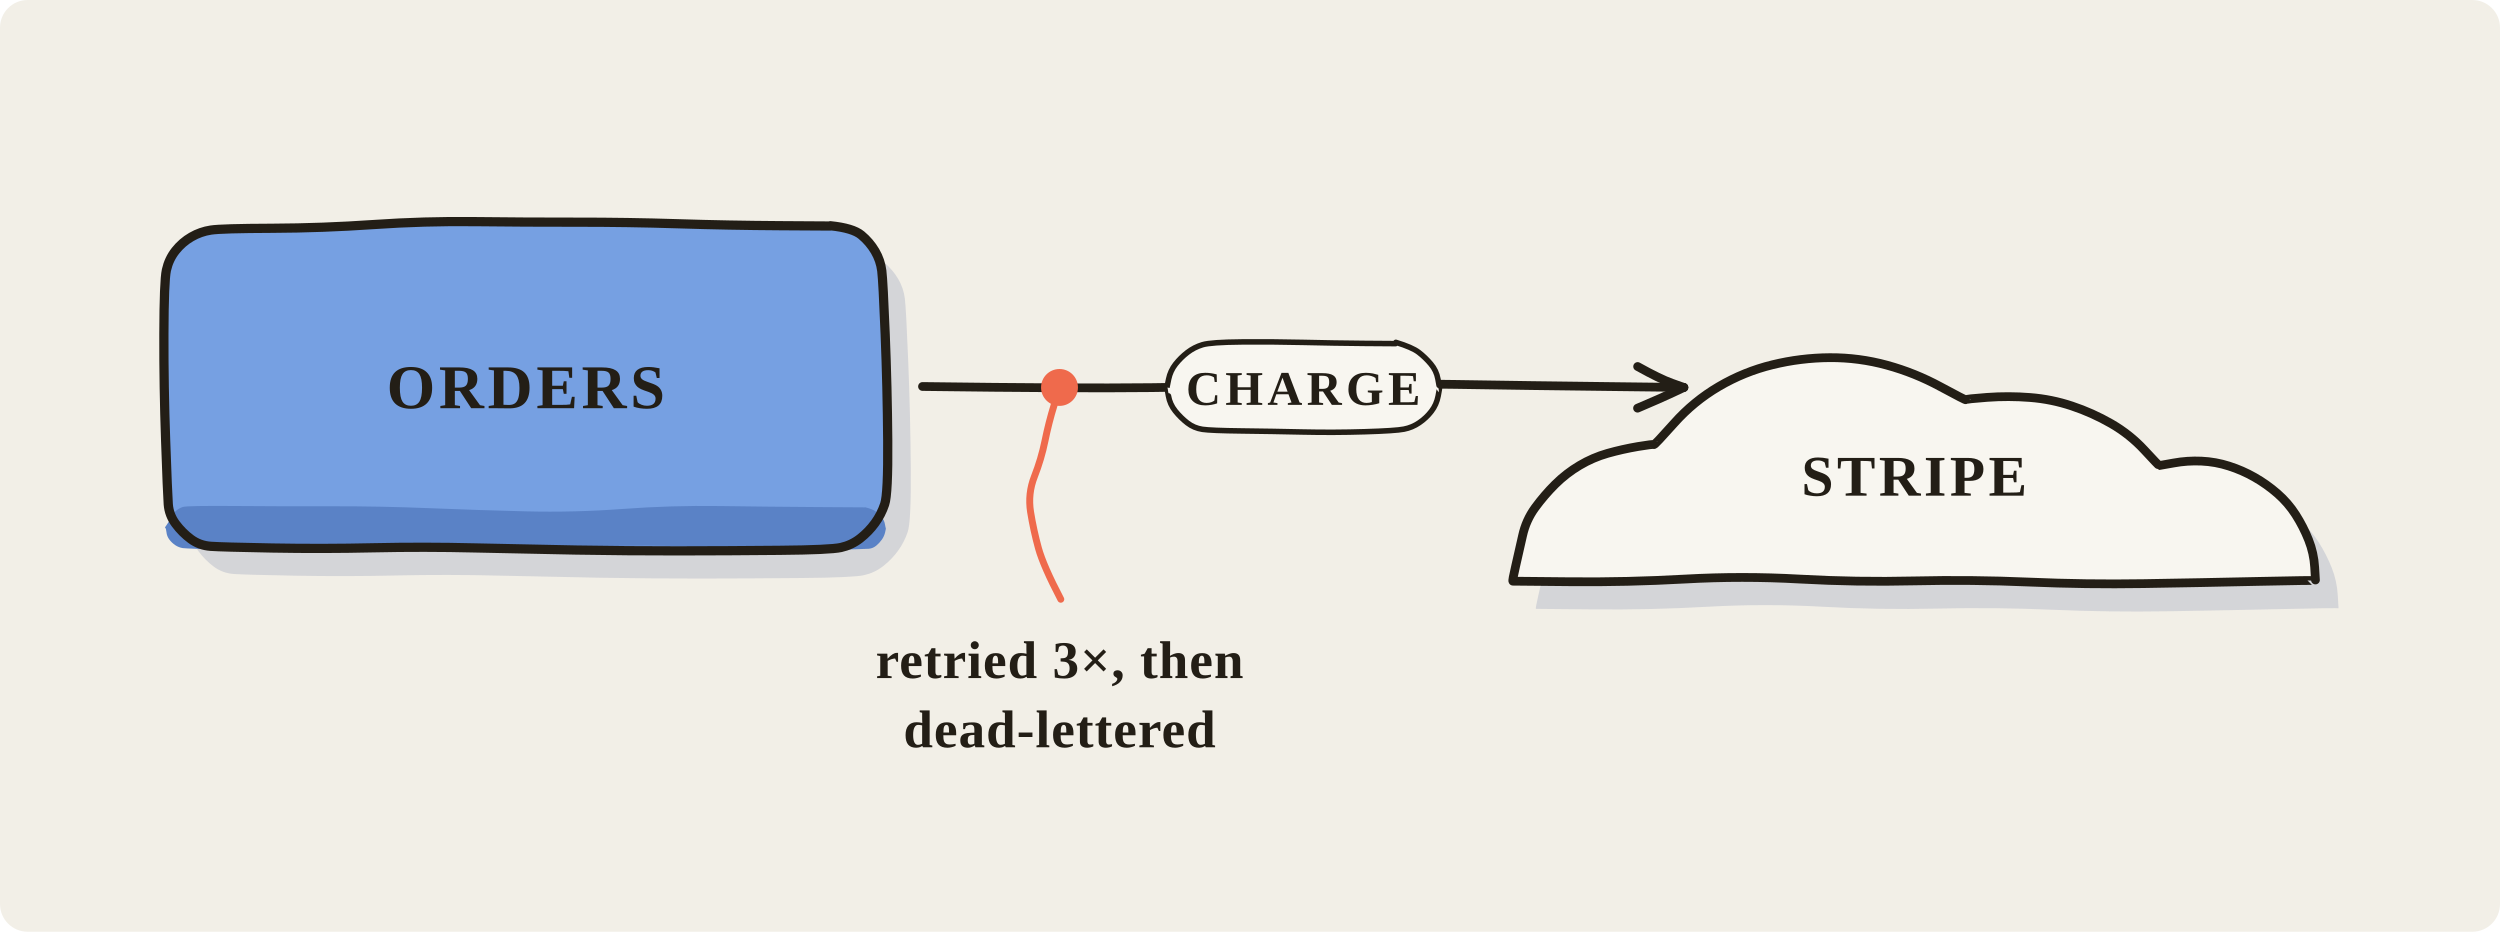
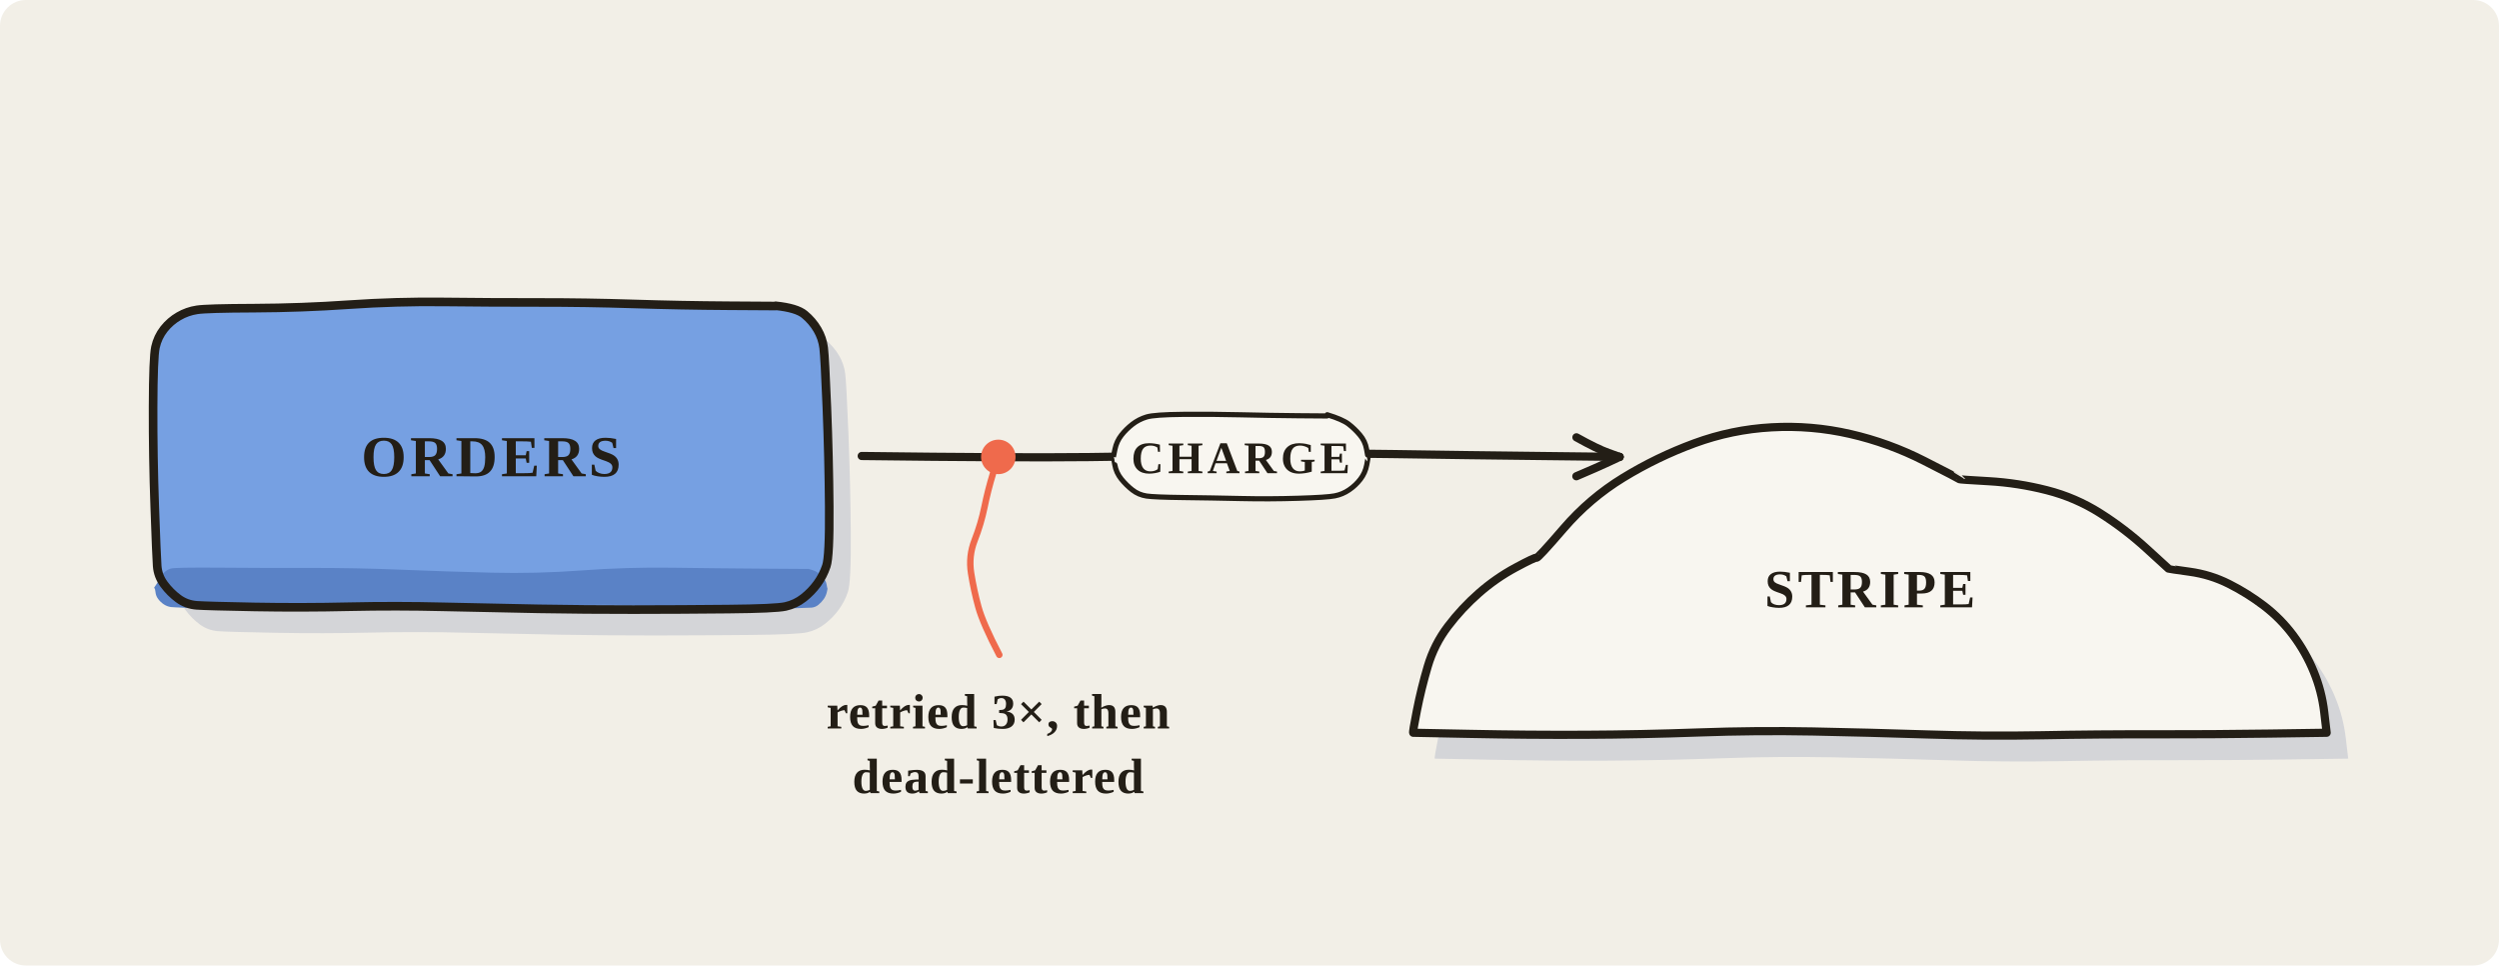
- <svg xmlns="http://www.w3.org/2000/svg" viewBox="42.0 42.0 542.0 202.0" width="542" height="202">
-   <rect x="42.0" y="42.0" width="542.0" height="202.0" fill="#f2efe7" rx="6" />
+ <svg xmlns="http://www.w3.org/2000/svg" viewBox="42.0 42.0 580.0 224.0" width="580" height="224">
+   <rect x="42.0" y="42.0" width="580.0" height="224.0" fill="#f2efe7" rx="6" />
  <g transform="translate(14 14)">
    <g class="edge" data-edge="orders&gt;stripe" opacity="1">
-       <path class="s" d="M228 111.79Q261.01 112.23 277.52 112.04Q294.02 111.84 310.53 111.45Q327.04 111.06 343.54 111.34Q360.05 111.61 376.55 111.8L393.06 112" fill="none" stroke="#231e16" stroke-width="1.9" stroke-linejoin="round" stroke-linecap="round" />
-       <path class="s" d="M383.04 107.46Q387.86 110.15 390.46 111.07L393.06 112" fill="none" stroke="#231e16" stroke-width="1.9" stroke-linejoin="round" stroke-linecap="round" />
-       <path class="s" d="M383.02 116.49Q388.08 114.34 390.57 113.17L393.06 112" fill="none" stroke="#231e16" stroke-width="1.9" stroke-linejoin="round" stroke-linecap="round" />
+       <path class="s" d="M228 133.79Q263.18 134.23 280.77 134.04Q298.36 133.84 315.95 133.45Q333.54 133.06 351.13 133.34Q368.72 133.61 386.31 133.8L403.9 134" fill="none" stroke="#231e16" stroke-width="1.9" stroke-linejoin="round" stroke-linecap="round" />
+       <path class="s" d="M393.88 129.46Q398.71 132.15 401.3 133.07L403.9 134" fill="none" stroke="#231e16" stroke-width="1.9" stroke-linejoin="round" stroke-linecap="round" />
+       <path class="s" d="M393.86 138.49Q398.92 136.34 401.41 135.17L403.9 134" fill="none" stroke="#231e16" stroke-width="1.9" stroke-linejoin="round" stroke-linecap="round" />
      <g class="tag">
-         <path class="f" d="M330.62 102.22Q334.15 103.29 335.57 104.38Q336.99 105.47 338.2 106.91Q339.42 108.35 339.74 110.17Q340.06 112 340.1 112.01Q340.14 112.02 339.79 113.86Q339.44 115.71 338.33 117.16Q337.21 118.62 335.69 119.65Q334.18 120.69 332.37 121.04Q330.56 121.4 323.88 121.6Q317.21 121.81 310.53 121.66Q303.85 121.51 297.19 121.43Q290.53 121.35 288.69 121.08Q286.85 120.8 285.42 119.69Q283.99 118.58 282.81 117.12Q281.63 115.65 281.32 113.83Q281 112 280.99 112Q280.99 112 281.36 110.19Q281.74 108.38 282.85 106.96Q283.96 105.55 285.42 104.42Q286.88 103.29 288.69 102.74Q290.5 102.19 297.18 102.13Q303.85 102.07 310.53 102.23Q317.21 102.39 323.88 102.45L330.56 102.5Z" fill="#f8f6f0" />
-         <path class="s" d="M330.62 102.22Q334.15 103.29 335.57 104.38Q336.99 105.47 338.2 106.91Q339.42 108.35 339.74 110.17Q340.06 112 340.1 112.01Q340.14 112.02 339.79 113.86Q339.44 115.71 338.33 117.16Q337.21 118.62 335.69 119.65Q334.18 120.69 332.37 121.04Q330.56 121.4 323.88 121.6Q317.21 121.81 310.53 121.66Q303.85 121.51 297.19 121.43Q290.53 121.35 288.69 121.08Q286.85 120.8 285.42 119.69Q283.99 118.58 282.81 117.12Q281.63 115.65 281.32 113.83Q281 112 280.99 112Q280.99 112 281.36 110.19Q281.74 108.38 282.85 106.96Q283.96 105.55 285.42 104.42Q286.88 103.29 288.69 102.74Q290.5 102.19 297.18 102.13Q303.85 102.07 310.53 102.23Q317.21 102.39 323.88 102.45L330.56 102.5Z" fill="none" stroke="#231e16" stroke-width="1.2" stroke-linejoin="round" stroke-linecap="round" />
-         <text class="t" x="310.53" y="115.78" fill="#231e16" font-size="10.5" font-weight="700" text-anchor="middle" letter-spacing="0.09em">CHARGE</text>
+         <path class="f" d="M336.04 124.22Q339.57 125.29 340.99 126.38Q342.41 127.47 343.62 128.91Q344.84 130.35 345.16 132.17Q345.48 134 345.52 134.01Q345.56 134.02 345.21 135.86Q344.86 137.71 343.75 139.16Q342.63 140.62 341.11 141.65Q339.6 142.69 337.79 143.04Q335.98 143.4 329.3 143.6Q322.63 143.81 315.95 143.66Q309.27 143.51 302.61 143.43Q295.95 143.35 294.11 143.08Q292.27 142.8 290.84 141.69Q289.41 140.58 288.23 139.12Q287.05 137.65 286.74 135.83Q286.42 134 286.41 134Q286.41 134 286.78 132.19Q287.16 130.38 288.27 128.96Q289.38 127.55 290.84 126.42Q292.3 125.29 294.11 124.74Q295.92 124.19 302.6 124.13Q309.27 124.07 315.95 124.23Q322.63 124.39 329.3 124.45L335.98 124.5Z" fill="#f8f6f0" />
+         <path class="s" d="M336.04 124.22Q339.57 125.29 340.99 126.38Q342.41 127.47 343.62 128.91Q344.84 130.35 345.16 132.17Q345.48 134 345.52 134.01Q345.56 134.02 345.21 135.86Q344.86 137.71 343.75 139.16Q342.63 140.62 341.11 141.65Q339.6 142.69 337.79 143.04Q335.98 143.4 329.3 143.6Q322.63 143.81 315.95 143.66Q309.27 143.51 302.61 143.43Q295.95 143.35 294.11 143.08Q292.27 142.8 290.84 141.69Q289.41 140.58 288.23 139.12Q287.05 137.65 286.74 135.83Q286.42 134 286.41 134Q286.41 134 286.78 132.19Q287.16 130.38 288.27 128.96Q289.38 127.55 290.84 126.42Q292.3 125.29 294.11 124.74Q295.92 124.19 302.6 124.13Q309.27 124.07 315.95 124.23Q322.63 124.39 329.3 124.45L335.98 124.5Z" fill="none" stroke="#231e16" stroke-width="1.2" stroke-linejoin="round" stroke-linecap="round" />
+         <text class="t" x="315.95" y="137.78" fill="#231e16" font-size="10.5" font-weight="700" text-anchor="middle" letter-spacing="0.09em">CHARGE</text>
      </g>
    </g>
    <g class="node" data-node="orders" opacity="1">
      <g class="shadow" transform="translate(5 6)">
-         <path class="f" d="M208.01 76.94Q212.91 77.44 214.73 78.96Q216.55 80.47 217.72 82.46Q218.89 84.45 219.17 86.72Q219.45 89 219.91 100.5Q220.37 112 220.46 123.55Q220.55 135.11 219.79 137.33Q219.04 139.56 217.69 141.41Q216.34 143.27 214.48 144.73Q212.61 146.19 210.31 146.7Q208 147.21 197 147.31Q186 147.42 175 147.43Q164 147.44 153 147.25Q142 147.05 131 146.79Q120 146.52 109 146.76Q98 147.01 87.04 146.81Q76.08 146.61 73.68 146.44Q71.28 146.27 69.39 144.88Q67.51 143.49 66.08 141.57Q64.65 139.64 64.48 137.32Q64.31 135 63.91 123.5Q63.5 112 63.53 100.46Q63.56 88.91 64.08 86.55Q64.6 84.2 66.05 82.35Q67.51 80.51 69.49 79.37Q71.47 78.22 73.73 77.88Q76 77.53 87 77.49Q98 77.44 109 76.68Q120 75.92 131 76.05Q142 76.18 153 76.17Q164 76.16 175 76.51Q186 76.86 197 76.93L208 77Z" fill="#41538f" opacity="0.17" />
+         <path class="f" d="M208.01 98.94Q212.91 99.44 214.73 100.96Q216.55 102.47 217.72 104.46Q218.89 106.45 219.17 108.72Q219.45 111 219.91 122.5Q220.37 134 220.46 145.55Q220.55 157.11 219.79 159.33Q219.04 161.56 217.69 163.41Q216.34 165.27 214.48 166.73Q212.61 168.19 210.31 168.7Q208 169.21 197 169.31Q186 169.42 175 169.43Q164 169.44 153 169.25Q142 169.05 131 168.79Q120 168.52 109 168.76Q98 169.01 87.04 168.81Q76.08 168.61 73.68 168.44Q71.28 168.27 69.39 166.88Q67.51 165.49 66.08 163.57Q64.65 161.64 64.48 159.32Q64.31 157 63.91 145.5Q63.5 134 63.53 122.46Q63.56 110.91 64.08 108.55Q64.6 106.2 66.05 104.35Q67.51 102.51 69.49 101.37Q71.47 100.22 73.73 99.88Q76 99.53 87 99.49Q98 99.44 109 98.68Q120 97.92 131 98.05Q142 98.18 153 98.17Q164 98.16 175 98.51Q186 98.86 197 98.93L208 99Z" fill="#41538f" opacity="0.17" />
      </g>
-       <path class="f" d="M208.01 76.94Q212.91 77.44 214.73 78.96Q216.55 80.47 217.72 82.46Q218.89 84.45 219.17 86.72Q219.45 89 219.91 100.5Q220.37 112 220.46 123.55Q220.55 135.11 219.79 137.33Q219.04 139.56 217.69 141.41Q216.34 143.27 214.48 144.73Q212.61 146.19 210.31 146.7Q208 147.21 197 147.31Q186 147.42 175 147.43Q164 147.44 153 147.25Q142 147.05 131 146.79Q120 146.52 109 146.76Q98 147.01 87.04 146.81Q76.08 146.61 73.68 146.44Q71.28 146.27 69.39 144.88Q67.51 143.49 66.08 141.57Q64.65 139.64 64.48 137.32Q64.31 135 63.91 123.5Q63.5 112 63.53 100.46Q63.56 88.91 64.08 86.55Q64.6 84.2 66.05 82.35Q67.51 80.51 69.49 79.37Q71.47 78.22 73.73 77.88Q76 77.53 87 77.49Q98 77.44 109 76.68Q120 75.92 131 76.05Q142 76.18 153 76.17Q164 76.16 175 76.51Q186 76.86 197 76.93L208 77Z" fill="#76a0e2" />
-       <path class="f" d="M215.51 137.96Q217.2 138.37 217.86 138.9Q218.51 139.43 219.11 140.1Q219.71 140.77 219.85 141.63Q220 142.5 220.05 142.51Q220.1 142.52 219.9 143.39Q219.7 144.25 219.2 144.97Q218.69 145.69 217.98 146.29Q217.27 146.88 216.38 146.97Q215.5 147.05 205 147.3Q194.5 147.54 184 146.84Q173.5 146.14 163 146.35Q152.5 146.57 142 146.66Q131.5 146.74 121 146.85Q110.5 146.96 100 147.26Q89.5 147.56 79 147.26Q68.51 146.96 67.63 146.83Q66.75 146.69 66.01 146.2Q65.27 145.71 64.72 144.98Q64.17 144.26 64.09 143.38Q64 142.5 63.82 142.46Q63.64 142.43 64.18 141.73Q64.71 141.03 65.06 140.24Q65.41 139.45 66.08 138.83Q66.75 138.2 67.63 137.91Q68.5 137.62 79 137.7Q89.5 137.79 100 137.76Q110.5 137.74 121 138.17Q131.5 138.6 142 138.86Q152.5 139.12 163 138.34Q173.5 137.56 184 137.71Q194.5 137.86 205 137.93L215.5 138Z" fill="#5a82c6" />
-       <path class="s" d="M208.01 76.94Q212.91 77.44 214.73 78.96Q216.55 80.47 217.72 82.46Q218.89 84.45 219.17 86.72Q219.45 89 219.91 100.5Q220.37 112 220.46 123.55Q220.55 135.11 219.79 137.33Q219.04 139.56 217.69 141.41Q216.34 143.27 214.48 144.73Q212.61 146.19 210.31 146.7Q208 147.21 197 147.31Q186 147.42 175 147.43Q164 147.44 153 147.25Q142 147.05 131 146.79Q120 146.52 109 146.76Q98 147.01 87.04 146.81Q76.08 146.61 73.68 146.44Q71.28 146.27 69.39 144.88Q67.51 143.49 66.08 141.57Q64.65 139.64 64.48 137.32Q64.31 135 63.91 123.5Q63.5 112 63.53 100.46Q63.56 88.91 64.08 86.55Q64.6 84.2 66.05 82.35Q67.51 80.51 69.49 79.37Q71.47 78.22 73.73 77.88Q76 77.53 87 77.49Q98 77.44 109 76.68Q120 75.92 131 76.05Q142 76.18 153 76.17Q164 76.16 175 76.51Q186 76.86 197 76.93L208 77Z" fill="none" stroke="#231e16" stroke-width="2" stroke-linejoin="round" stroke-linecap="round" />
-       <text class="t" x="142" y="116.5" fill="#231e16" font-size="13.5" font-weight="700" text-anchor="middle" letter-spacing="0.06em">ORDERS</text>
+       <path class="f" d="M208.01 98.94Q212.91 99.44 214.73 100.96Q216.55 102.47 217.72 104.46Q218.89 106.45 219.17 108.72Q219.45 111 219.91 122.5Q220.37 134 220.46 145.55Q220.55 157.11 219.79 159.33Q219.04 161.56 217.69 163.41Q216.34 165.27 214.48 166.73Q212.61 168.19 210.31 168.7Q208 169.21 197 169.31Q186 169.42 175 169.43Q164 169.44 153 169.25Q142 169.05 131 168.79Q120 168.52 109 168.76Q98 169.01 87.04 168.81Q76.08 168.61 73.68 168.44Q71.28 168.27 69.39 166.88Q67.51 165.49 66.08 163.57Q64.65 161.64 64.48 159.32Q64.31 157 63.91 145.5Q63.5 134 63.53 122.46Q63.56 110.91 64.08 108.55Q64.6 106.2 66.05 104.35Q67.51 102.51 69.49 101.37Q71.47 100.22 73.73 99.88Q76 99.53 87 99.49Q98 99.44 109 98.68Q120 97.92 131 98.05Q142 98.18 153 98.17Q164 98.16 175 98.51Q186 98.86 197 98.93L208 99Z" fill="#76a0e2" />
+       <path class="f" d="M215.51 159.96Q217.2 160.37 217.86 160.9Q218.51 161.43 219.11 162.1Q219.71 162.77 219.85 163.63Q220 164.5 220.05 164.51Q220.1 164.52 219.9 165.39Q219.7 166.25 219.2 166.97Q218.69 167.69 217.98 168.29Q217.27 168.88 216.38 168.97Q215.5 169.05 205 169.3Q194.5 169.54 184 168.84Q173.5 168.14 163 168.35Q152.5 168.57 142 168.66Q131.5 168.74 121 168.85Q110.5 168.96 100 169.26Q89.5 169.56 79 169.26Q68.51 168.96 67.63 168.83Q66.75 168.69 66.01 168.2Q65.27 167.71 64.72 166.98Q64.17 166.26 64.09 165.38Q64 164.5 63.82 164.46Q63.64 164.43 64.18 163.73Q64.71 163.03 65.06 162.24Q65.41 161.45 66.08 160.83Q66.75 160.2 67.63 159.91Q68.5 159.62 79 159.7Q89.5 159.79 100 159.76Q110.5 159.74 121 160.17Q131.5 160.6 142 160.86Q152.5 161.12 163 160.34Q173.5 159.56 184 159.71Q194.5 159.86 205 159.93L215.5 160Z" fill="#5a82c6" />
+       <path class="s" d="M208.01 98.94Q212.91 99.44 214.73 100.96Q216.55 102.47 217.72 104.46Q218.89 106.45 219.17 108.72Q219.45 111 219.91 122.5Q220.37 134 220.46 145.55Q220.55 157.11 219.79 159.33Q219.04 161.56 217.69 163.41Q216.34 165.27 214.48 166.73Q212.61 168.19 210.31 168.7Q208 169.21 197 169.31Q186 169.42 175 169.43Q164 169.44 153 169.25Q142 169.05 131 168.79Q120 168.52 109 168.76Q98 169.01 87.04 168.81Q76.08 168.61 73.68 168.44Q71.28 168.27 69.39 166.88Q67.51 165.49 66.08 163.57Q64.65 161.64 64.48 159.32Q64.31 157 63.91 145.5Q63.5 134 63.53 122.46Q63.56 110.91 64.08 108.55Q64.6 106.2 66.05 104.35Q67.51 102.51 69.49 101.37Q71.47 100.22 73.73 99.88Q76 99.53 87 99.49Q98 99.44 109 98.68Q120 97.92 131 98.05Q142 98.18 153 98.17Q164 98.16 175 98.51Q186 98.86 197 98.93L208 99Z" fill="none" stroke="#231e16" stroke-width="2" stroke-linejoin="round" stroke-linecap="round" />
+       <text class="t" x="142" y="138.5" fill="#231e16" font-size="13.5" font-weight="700" text-anchor="middle" letter-spacing="0.06em">ORDERS</text>
    </g>
    <g class="node" data-node="stripe" opacity="1">
      <g class="shadow" transform="translate(5 6)">
-         <path class="f" d="M356 154Q355.83 153.98 356.59 150.74Q357.35 147.49 358.09 144.14Q358.83 140.79 360.81 138.07Q362.8 135.35 365.18 132.98Q367.57 130.61 370.46 128.9Q373.34 127.19 376.54 126.28Q379.74 125.38 383.09 124.81Q386.44 124.25 386.57 124.39Q386.7 124.53 390.93 119.78Q395.16 115.02 400.64 111.8Q406.13 108.58 412.27 107.08Q418.4 105.58 424.71 105.54Q431.03 105.51 437.09 107.17Q443.15 108.83 448.69 111.84Q454.24 114.84 454.21 114.67Q454.19 114.49 458.83 114.15Q463.48 113.81 468.12 114.18Q472.77 114.54 477.19 116.02Q481.61 117.49 485.69 119.83Q489.76 122.18 492.88 125.55Q496 128.93 496.12 128.93Q496.23 128.92 499.23 128.38Q502.23 127.83 505.28 127.97Q508.34 128.11 511.23 129.04Q514.13 129.96 516.78 131.47Q519.42 132.97 521.74 134.99Q524.06 137.01 525.71 139.59Q527.36 142.18 528.5 145.04Q529.64 147.91 529.82 150.96Q530 154 530 153.88Q530 153.77 517.57 154.05Q505.14 154.33 492.71 154.53Q480.29 154.73 467.86 154.19Q455.43 153.65 443 153.94Q430.57 154.24 418.14 153.54Q405.71 152.84 393.29 153.54Q380.86 154.24 368.43 154.12L356 154" fill="#41538f" opacity="0.17" />
+         <path class="f" d="M356 198Q355.83 197.98 356.85 192.85Q357.86 187.73 359.37 182.61Q360.88 177.5 364.07 173.3Q367.25 169.11 371.21 165.63Q375.17 162.15 379.74 159.69Q384.31 157.23 384.61 157.4Q384.91 157.57 390.92 150.59Q396.93 143.61 404.74 138.83Q412.55 134.05 421.24 130.85Q429.93 127.65 439.17 127.14Q448.42 126.62 457.4 128.68Q466.39 130.74 474.57 134.91Q482.76 139.08 482.78 139.17Q482.79 139.26 489.59 139.64Q496.39 140.03 503.05 141.73Q509.71 143.42 515.46 147.07Q521.2 150.71 526.21 155.28Q531.21 159.84 531.28 159.91Q531.35 159.97 536.18 160.64Q541.02 161.3 545.33 163.47Q549.65 165.64 553.51 168.59Q557.37 171.55 560.27 175.45Q563.17 179.35 565.01 183.85Q566.86 188.36 567.43 193.18Q568 198 568 198Q568 198 554.75 198.19Q541.5 198.38 528.25 198.36Q515 198.33 501.75 198.58Q488.5 198.82 475.25 198.39Q462 197.96 448.75 197.7Q435.5 197.45 422.25 197.93Q409 198.41 395.75 198.47Q382.5 198.53 369.25 198.26L356 198" fill="#41538f" opacity="0.17" />
      </g>
-       <path class="f" d="M356 154Q355.83 153.98 356.59 150.74Q357.35 147.49 358.09 144.14Q358.83 140.79 360.81 138.07Q362.8 135.35 365.18 132.98Q367.57 130.61 370.46 128.9Q373.34 127.19 376.54 126.28Q379.74 125.38 383.09 124.81Q386.44 124.25 386.57 124.39Q386.7 124.53 390.93 119.78Q395.16 115.02 400.64 111.8Q406.13 108.58 412.27 107.08Q418.4 105.58 424.71 105.54Q431.03 105.51 437.09 107.17Q443.15 108.83 448.69 111.84Q454.24 114.84 454.21 114.67Q454.19 114.49 458.83 114.15Q463.48 113.81 468.12 114.18Q472.77 114.54 477.19 116.02Q481.61 117.49 485.69 119.83Q489.76 122.18 492.88 125.55Q496 128.93 496.12 128.93Q496.23 128.92 499.23 128.38Q502.23 127.83 505.28 127.97Q508.34 128.11 511.23 129.04Q514.13 129.96 516.78 131.47Q519.42 132.97 521.74 134.99Q524.06 137.01 525.71 139.59Q527.36 142.18 528.5 145.04Q529.64 147.91 529.82 150.96Q530 154 530 153.88Q530 153.77 517.57 154.05Q505.14 154.33 492.71 154.53Q480.29 154.73 467.86 154.19Q455.43 153.65 443 153.94Q430.57 154.24 418.14 153.54Q405.71 152.84 393.29 153.54Q380.86 154.24 368.43 154.12L356 154" fill="#f8f6f0" />
-       <path class="s" d="M356 154Q355.83 153.98 356.59 150.74Q357.35 147.49 358.09 144.14Q358.83 140.79 360.81 138.07Q362.8 135.35 365.18 132.98Q367.57 130.61 370.46 128.9Q373.34 127.19 376.54 126.28Q379.74 125.38 383.09 124.81Q386.44 124.25 386.57 124.39Q386.7 124.53 390.93 119.78Q395.16 115.02 400.64 111.8Q406.13 108.58 412.27 107.08Q418.4 105.58 424.71 105.54Q431.03 105.51 437.09 107.17Q443.15 108.83 448.69 111.84Q454.24 114.84 454.21 114.67Q454.19 114.49 458.83 114.15Q463.48 113.81 468.12 114.18Q472.77 114.54 477.19 116.02Q481.61 117.49 485.69 119.83Q489.76 122.18 492.88 125.55Q496 128.93 496.12 128.93Q496.23 128.92 499.23 128.38Q502.23 127.83 505.28 127.97Q508.34 128.11 511.23 129.04Q514.13 129.96 516.78 131.47Q519.42 132.97 521.74 134.99Q524.06 137.01 525.71 139.59Q527.36 142.18 528.5 145.04Q529.64 147.91 529.82 150.96Q530 154 530 153.88Q530 153.77 517.57 154.05Q505.14 154.33 492.71 154.53Q480.29 154.73 467.86 154.19Q455.43 153.65 443 153.94Q430.57 154.24 418.14 153.54Q405.71 152.84 393.29 153.54Q380.86 154.24 368.43 154.12L356 154" fill="none" stroke="#231e16" stroke-width="1.9" stroke-linejoin="round" stroke-linecap="round" />
-       <text class="t" x="443" y="135.46" fill="#231e16" font-size="12.5" font-weight="700" text-anchor="middle" letter-spacing="0.06em">STRIPE</text>
+       <path class="f" d="M356 198Q355.83 197.98 356.85 192.85Q357.86 187.73 359.37 182.61Q360.88 177.5 364.07 173.3Q367.25 169.11 371.21 165.63Q375.17 162.15 379.74 159.69Q384.31 157.23 384.61 157.4Q384.91 157.57 390.92 150.59Q396.93 143.61 404.74 138.83Q412.55 134.05 421.24 130.85Q429.93 127.65 439.17 127.14Q448.42 126.62 457.4 128.68Q466.39 130.74 474.57 134.91Q482.76 139.08 482.78 139.17Q482.79 139.26 489.59 139.64Q496.39 140.03 503.05 141.73Q509.71 143.42 515.46 147.07Q521.2 150.71 526.21 155.28Q531.21 159.84 531.28 159.91Q531.35 159.97 536.18 160.64Q541.02 161.3 545.33 163.47Q549.65 165.64 553.51 168.59Q557.37 171.55 560.27 175.45Q563.17 179.35 565.01 183.85Q566.86 188.36 567.43 193.18Q568 198 568 198Q568 198 554.75 198.19Q541.5 198.38 528.25 198.36Q515 198.33 501.75 198.58Q488.5 198.82 475.25 198.39Q462 197.96 448.75 197.7Q435.5 197.45 422.25 197.93Q409 198.41 395.75 198.47Q382.5 198.53 369.25 198.26L356 198" fill="#f8f6f0" />
+       <path class="s" d="M356 198Q355.83 197.98 356.85 192.85Q357.86 187.73 359.37 182.61Q360.88 177.5 364.07 173.3Q367.25 169.11 371.21 165.63Q375.17 162.15 379.74 159.69Q384.31 157.23 384.61 157.4Q384.91 157.57 390.92 150.59Q396.93 143.61 404.74 138.83Q412.55 134.05 421.24 130.85Q429.93 127.65 439.17 127.14Q448.42 126.62 457.4 128.68Q466.39 130.74 474.57 134.91Q482.76 139.08 482.78 139.17Q482.79 139.26 489.59 139.64Q496.39 140.03 503.05 141.73Q509.71 143.42 515.46 147.07Q521.2 150.71 526.21 155.28Q531.21 159.84 531.28 159.91Q531.35 159.97 536.18 160.64Q541.02 161.3 545.33 163.47Q549.65 165.64 553.51 168.59Q557.37 171.55 560.27 175.45Q563.17 179.35 565.01 183.85Q566.86 188.36 567.43 193.18Q568 198 568 198Q568 198 554.75 198.19Q541.5 198.38 528.25 198.36Q515 198.33 501.75 198.58Q488.5 198.82 475.25 198.39Q462 197.96 448.75 197.7Q435.5 197.45 422.25 197.93Q409 198.41 395.75 198.47Q382.5 198.53 369.25 198.26L356 198" fill="none" stroke="#231e16" stroke-width="1.9" stroke-linejoin="round" stroke-linecap="round" />
+       <text class="t" x="462" y="168.9" fill="#231e16" font-size="12.5" font-weight="700" text-anchor="middle" letter-spacing="0.06em">STRIPE</text>
    </g>
    <g data-callout="c1" opacity="1">
-       <path class="s" d="M257.98 157.92Q254.2 150.69 253.13 146.83Q252.07 142.96 251.43 139Q250.8 135.03 252.27 131.29Q253.74 127.54 254.55 123.6Q255.35 119.66 256.53 115.83L257.71 112" fill="none" stroke="#ef6a4c" stroke-width="1.5" stroke-linejoin="round" stroke-linecap="round" />
-       <path class="f" d="M253.7 112.0 a4 4 0 1 0 8 0 a4 4 0 1 0 -8 0z" fill="#ef6a4c" />
-       <text class="t" x="257.71" y="175" fill="#231e16" font-size="11.5" font-weight="600" text-anchor="middle" letter-spacing="0.02em">retried 3×, then</text>
-       <text class="t" x="257.71" y="190" fill="#231e16" font-size="11.5" font-weight="600" text-anchor="middle" letter-spacing="0.02em">dead-lettered</text>
+       <path class="s" d="M259.93 179.92Q256.15 172.69 255.08 168.83Q254.02 164.96 253.39 161Q252.75 157.03 254.22 153.29Q255.69 149.54 256.5 145.6Q257.3 141.66 258.48 137.83L259.66 134" fill="none" stroke="#ef6a4c" stroke-width="1.5" stroke-linejoin="round" stroke-linecap="round" />
+       <path class="f" d="M255.7 134.0 a4 4 0 1 0 8 0 a4 4 0 1 0 -8 0z" fill="#ef6a4c" />
+       <text class="t" x="259.66" y="197" fill="#231e16" font-size="11.5" font-weight="600" text-anchor="middle" letter-spacing="0.02em">retried 3×, then</text>
+       <text class="t" x="259.66" y="212" fill="#231e16" font-size="11.5" font-weight="600" text-anchor="middle" letter-spacing="0.02em">dead-lettered</text>
    </g>
  </g>
</svg>
